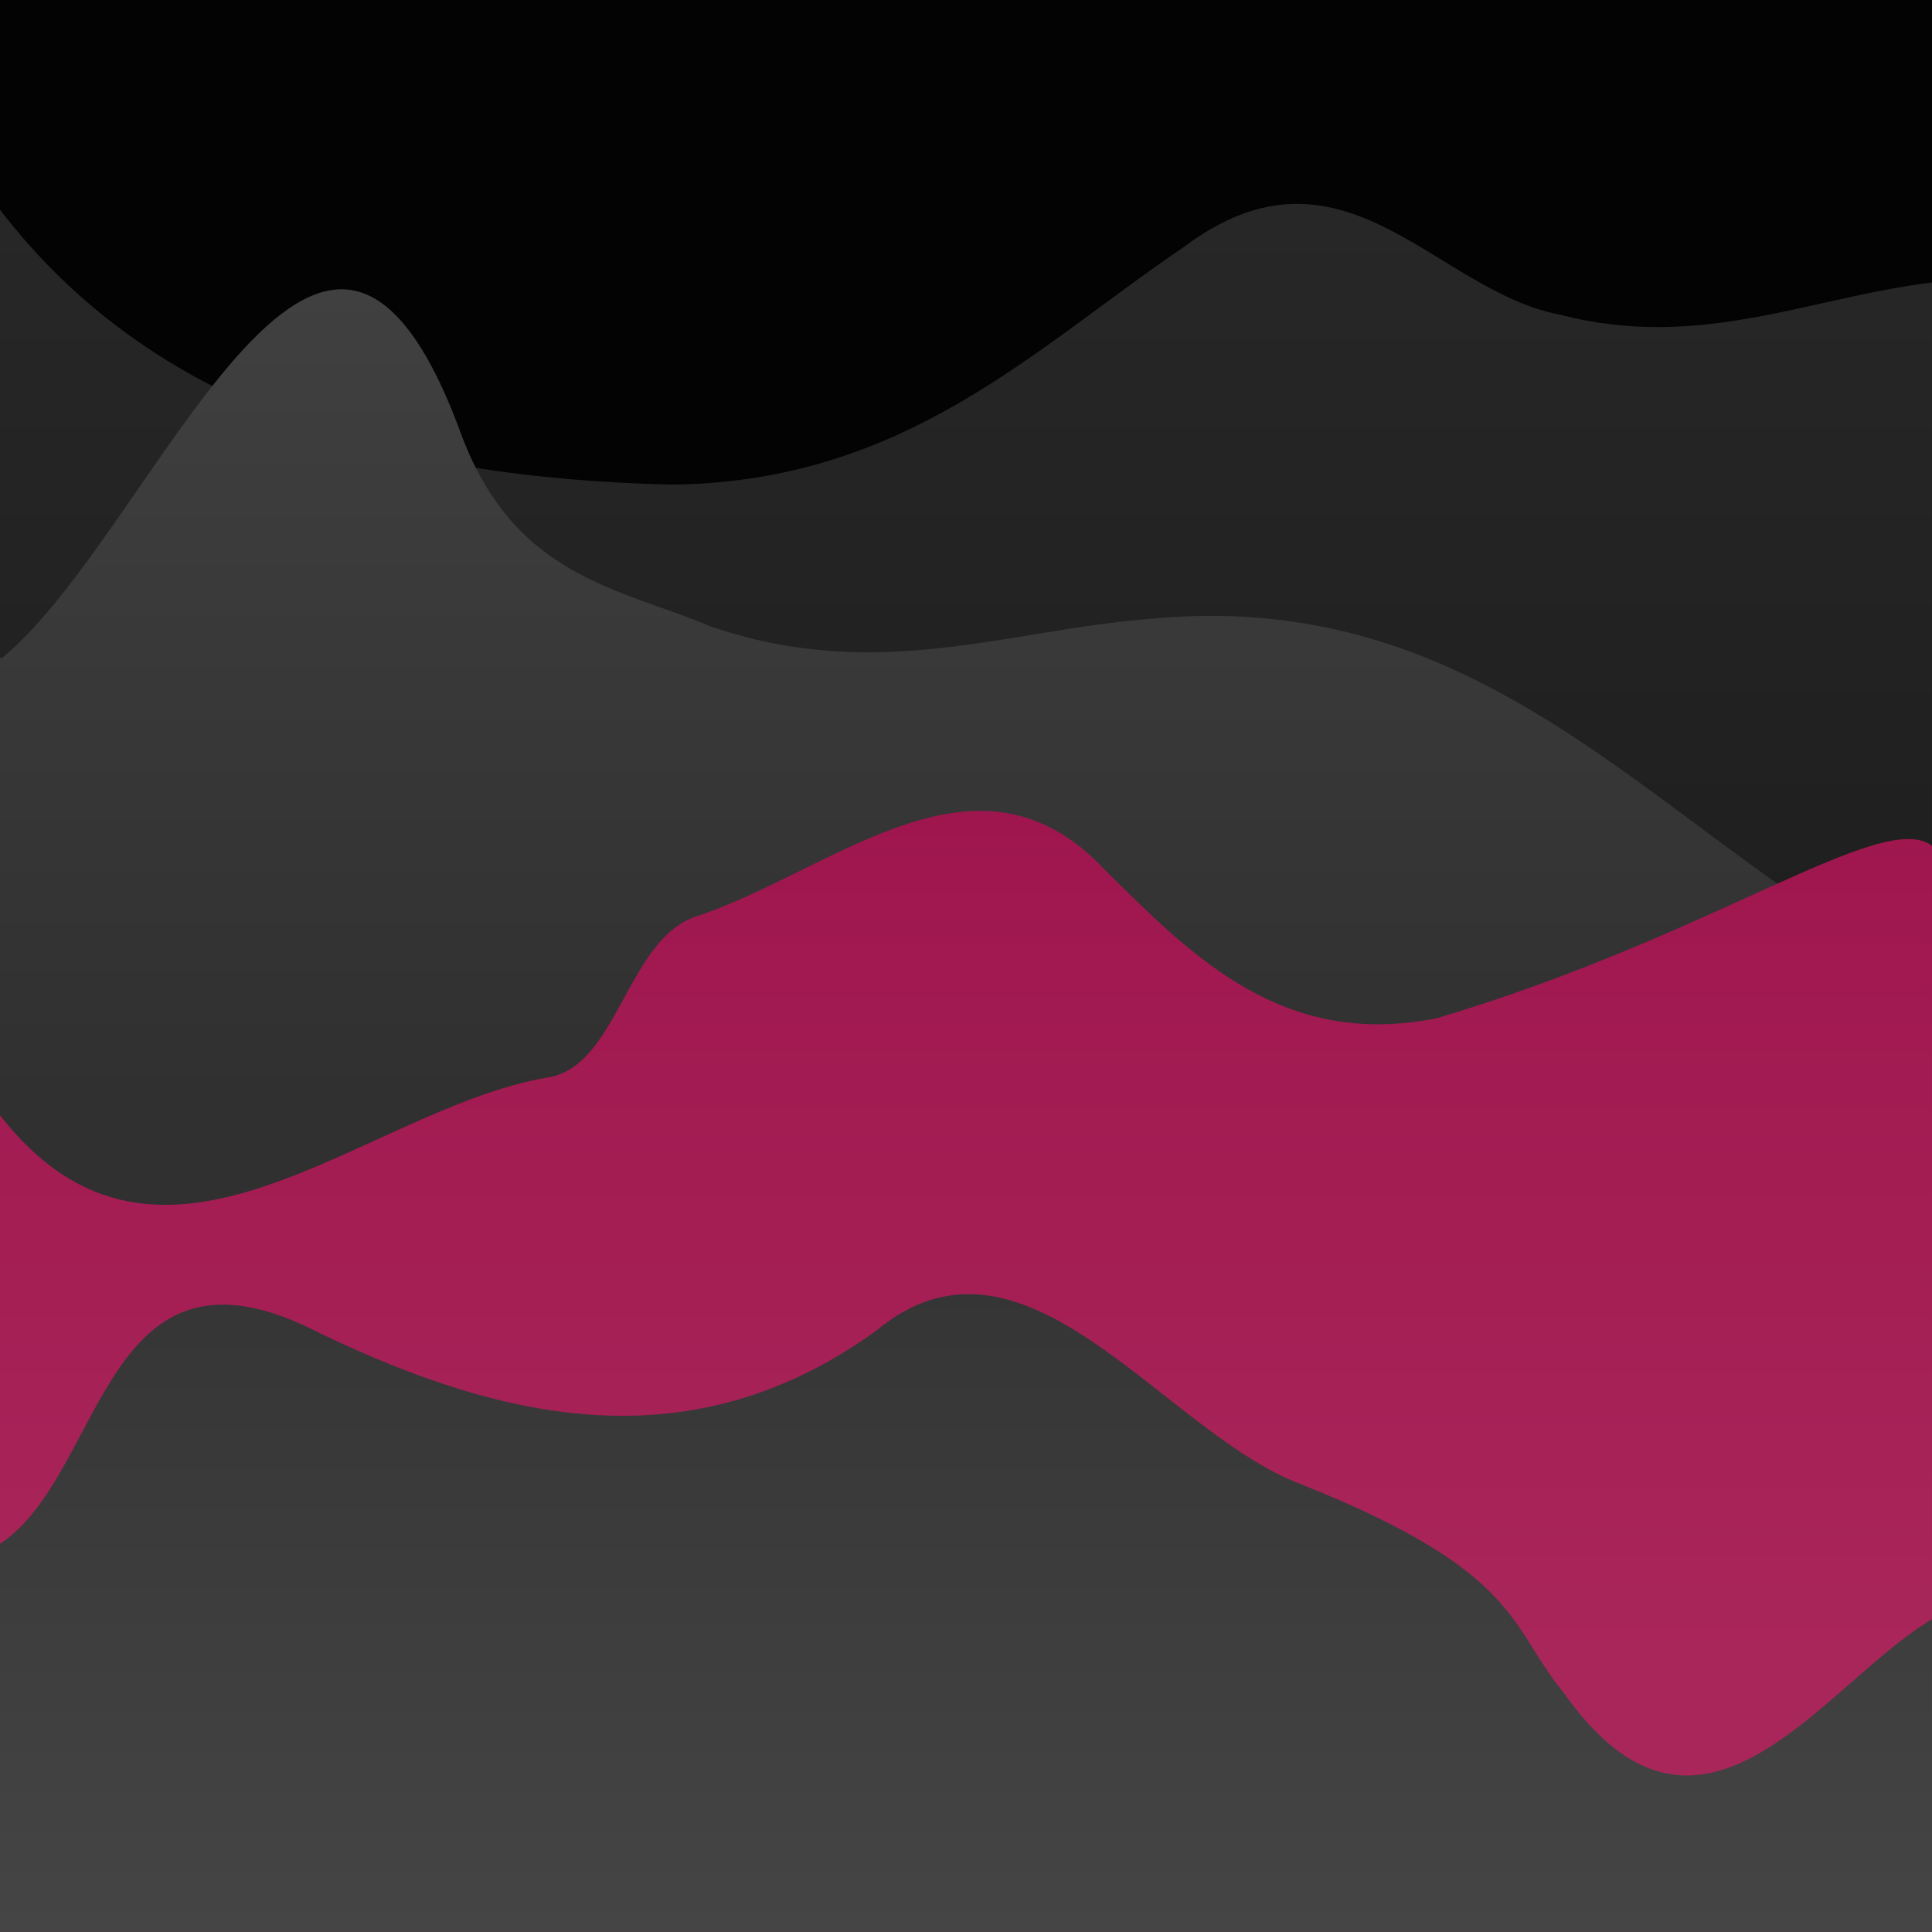
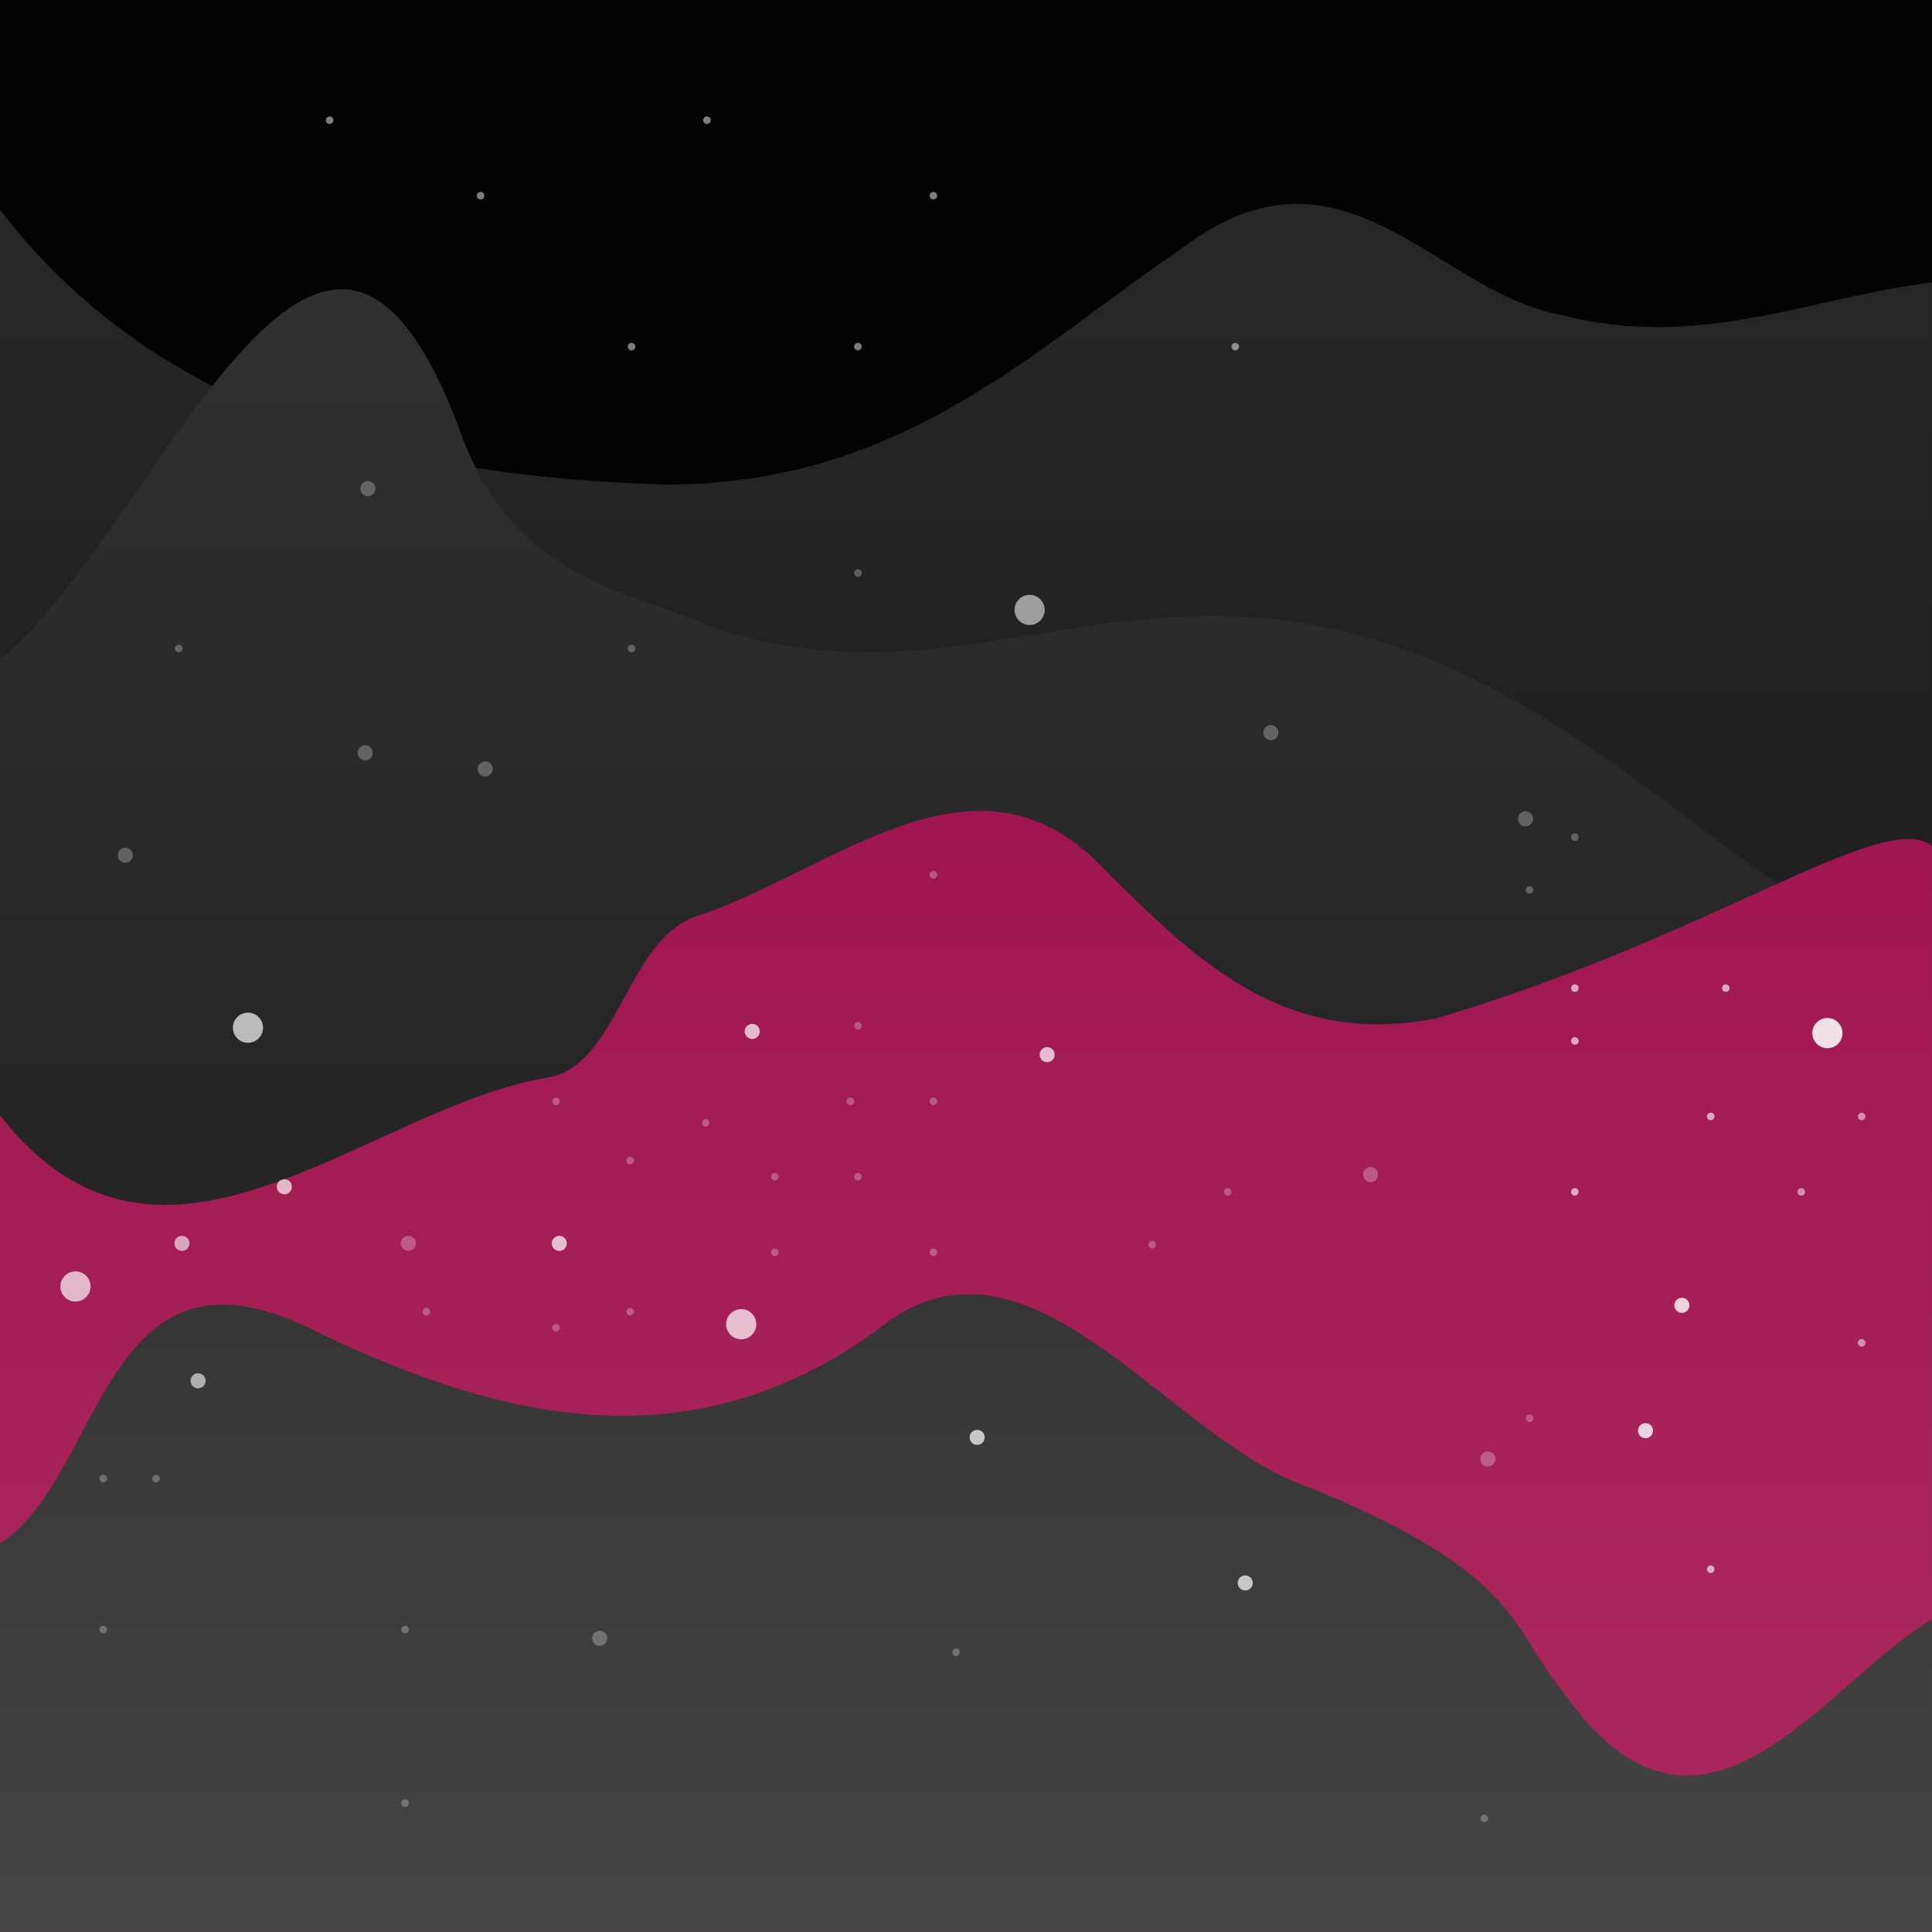
<svg xmlns="http://www.w3.org/2000/svg" xmlns:xlink="http://www.w3.org/1999/xlink" width="512" height="512" viewBox="0 0 135.467 135.467">
  <defs>
    <linearGradient id="d">
      <stop offset="0" stop-color="#353535" />
      <stop offset="1" stop-color="#454545" />
    </linearGradient>
    <linearGradient id="c">
      <stop offset="0" stop-color="#272727" />
      <stop offset="1" stop-color="#1f1f1f" />
    </linearGradient>
    <linearGradient id="b">
-       <stop offset="0" stop-color="#303030" />
-       <stop offset="1" stop-color="#404040" />
+       <stop offset="0" stop-color="#252525" />
+       <stop offset="1" stop-color="#303030" />
    </linearGradient>
    <linearGradient id="a">
      <stop offset="0" stop-color="#9f164e" />
      <stop offset="1" stop-color="#a9265a" />
    </linearGradient>
    <linearGradient xlink:href="#a" id="g" x1="231.325" y1="214.961" x2="231.325" y2="441.235" gradientUnits="userSpaceOnUse" />
    <linearGradient xlink:href="#b" id="f" x1="248.35" y1="291.303" x2="248.35" y2="76.14" gradientUnits="userSpaceOnUse" />
    <linearGradient xlink:href="#c" id="e" x1="226.274" y1="54.718" x2="226.274" y2="242.607" gradientUnits="userSpaceOnUse" />
    <linearGradient xlink:href="#d" id="h" x1="255.569" y1="341.618" x2="255.569" y2="512" gradientUnits="userSpaceOnUse" />
  </defs>
-   <g paint-order="fill markers stroke">
-     <path fill="#030303" d="M0 0h135.467v135.467H0z" />
-     <path d="M512 74.857c-4.057.499-8.064 1.156-12.043 1.905-3.979.749-7.93 1.59-11.871 2.459-7.883 1.736-15.733 3.577-23.715 4.996-3.991.71-8.014 1.314-12.092 1.746-4.077.432-8.21.692-12.416.715-4.206.022-8.486-.194-12.861-.713a100.007 100.007 0 01-13.43-2.537 49.243 49.243 0 01-6.144-1.563 63.733 63.733 0 01-5.975-2.275c-3.935-1.718-7.782-3.8-11.596-6.026-3.813-2.226-7.593-4.596-11.39-6.89-3.798-2.294-7.614-4.512-11.5-6.432a78.03 78.03 0 00-5.89-2.63 57.058 57.058 0 00-6.036-2.018 45.63 45.63 0 00-6.219-1.244 40.297 40.297 0 00-6.445-.301 39.83 39.83 0 00-6.707.806 44.313 44.313 0 00-7.01 2.079c-2.392.923-4.84 2.087-7.353 3.517-2.513 1.43-5.088 3.129-7.735 5.121-4.916 3.328-9.756 6.797-14.582 10.32-4.825 3.524-9.638 7.101-14.5 10.649-4.862 3.548-9.773 7.064-14.799 10.463-5.025 3.399-10.164 6.681-15.48 9.76-5.316 3.078-10.808 5.953-16.541 8.539a156.584 156.584 0 01-8.79 3.65 147.105 147.105 0 01-9.196 3.152 142.734 142.734 0 01-19.81 4.547c-3.476.542-7.043.968-10.71 1.268-3.667.3-7.432.471-11.307.508-9.233-.224-18.302-.7-27.183-1.467-4.44-.384-8.834-.84-13.178-1.373a328.119 328.119 0 01-12.877-1.836c-4.24-.692-8.429-1.468-12.56-2.328a264.19 264.19 0 01-12.223-2.844 239.044 239.044 0 01-11.87-3.39 217.906 217.906 0 01-11.497-3.965 200.452 200.452 0 01-11.11-4.565 186.369 186.369 0 01-10.7-5.193 175.556 175.556 0 01-10.278-5.848 167.835 167.835 0 01-9.834-6.533 163.098 163.098 0 01-9.373-7.244 161.27 161.27 0 01-8.893-7.98 162.608 162.608 0 01-8.398-8.749A166.96 166.96 0 010 55.573V512h512V74.857z" transform="scale(.26458)" fill="url(#e)" />
-     <path d="M512 258.432l-.213.45a211.997 211.997 0 01-12.558-6.556 267.322 267.322 0 01-12.114-7.28 366.712 366.712 0 01-11.771-7.827 584.817 584.817 0 01-11.54-8.205c-7.635-5.558-15.182-11.25-22.783-16.848-7.6-5.598-15.252-11.101-23.095-16.28a299.204 299.204 0 00-11.924-7.495 229.562 229.562 0 00-12.31-6.838 188.817 188.817 0 00-12.807-6.008 164.493 164.493 0 00-13.405-5.008 151.52 151.52 0 00-14.109-3.838 147.615 147.615 0 00-14.92-2.494 152.064 152.064 0 00-15.836-.98c-5.443-.056-11.056.17-16.857.705h-.008c-4.782.347-9.505.878-14.2 1.511-4.693.634-9.356 1.372-14.015 2.13-4.659.757-9.313 1.535-13.99 2.255s-9.377 1.38-14.125 1.9c-4.748.52-9.544.9-14.416 1.06-4.872.158-9.82.095-14.87-.27a127.358 127.358 0 01-7.652-.786 124.08 124.08 0 01-15.843-3.173 129.374 129.374 0 01-8.23-2.508l-.016-.008-.014-.008c-6.163-2.599-12.529-4.707-18.836-7.025-3.154-1.16-6.292-2.371-9.383-3.723-3.09-1.351-6.135-2.843-9.097-4.562-2.962-1.72-5.841-3.667-8.604-5.93a59.29 59.29 0 01-7.902-7.82 62.773 62.773 0 01-3.625-4.78 69.244 69.244 0 01-3.373-5.445 79.319 79.319 0 01-3.094-6.174 93.71 93.71 0 01-2.79-6.967 165.293 165.293 0 00-3.493-8.63 117.313 117.313 0 00-3.528-7.36 81.498 81.498 0 00-3.56-6.144 55.73 55.73 0 00-3.584-4.987 38.321 38.321 0 00-3.602-3.89 26.793 26.793 0 00-3.611-2.856 20.114 20.114 0 00-3.625-1.89 17.007 17.007 0 00-3.639-.99 16.714 16.714 0 00-3.658-.157c-1.226.08-2.458.29-3.695.621a24.363 24.363 0 00-3.733 1.348 33.145 33.145 0 00-3.773 2.027c-2.53 1.565-5.08 3.545-7.649 5.865-2.567 2.32-5.15 4.98-7.742 7.9-2.59 2.922-5.19 6.105-7.797 9.47-2.606 3.364-5.218 6.91-7.834 10.56-5.23 7.3-10.474 15.018-15.705 22.522a614.968 614.968 0 01-7.834 11.02c-2.607 3.568-5.209 7.006-7.804 10.235-2.596 3.23-5.186 6.251-7.768 8.987-2.582 2.735-5.156 5.185-7.723 7.271L0 174.141V512h512V258.432z" transform="scale(.26458)" fill="url(#f)" />
-     <path d="M512 224.143c-.823-.621-1.769-1.071-2.836-1.364-1.067-.292-2.254-.428-3.564-.42-1.31.009-2.743.162-4.295.444-1.553.282-3.227.694-5.02 1.222-3.586 1.057-7.653 2.58-12.197 4.46-4.544 1.879-9.566 4.116-15.059 6.6-5.493 2.486-11.459 5.218-17.892 8.09-6.434 2.873-13.334 5.886-20.7 8.929a559.06 559.06 0 01-23.484 9.11 472.875 472.875 0 01-26.238 8.643 85.53 85.53 0 01-7.397 1.141c-2.402.261-4.74.407-7.023.443a70.073 70.073 0 01-6.682-.209 66.826 66.826 0 01-18.22-4.066c-3.779-1.414-7.393-3.137-10.877-5.107-3.485-1.97-6.838-4.187-10.094-6.588-3.256-2.402-6.416-4.988-9.51-7.696-3.094-2.707-6.123-5.535-9.121-8.423-2.998-2.889-5.965-5.835-8.934-8.78-2.104-2.254-4.223-4.227-6.357-5.943a48.18 48.18 0 00-6.441-4.399 41.406 41.406 0 00-6.52-2.992 39.609 39.609 0 00-6.59-1.728 42.25 42.25 0 00-6.652-.6 49.554 49.554 0 00-6.71.387 62.411 62.411 0 00-6.757 1.232 82.977 82.977 0 00-6.799 1.942c-4.545 1.498-9.114 3.375-13.695 5.445-4.581 2.07-9.175 4.331-13.774 6.6-4.598 2.268-9.202 4.543-13.798 6.638-4.597 2.095-9.188 4.012-13.764 5.56a18.28 18.28 0 00-3.357 1.382 20.67 20.67 0 00-3.014 1.966c-1.907 1.487-3.617 3.306-5.197 5.338-1.58 2.033-3.032 4.28-4.416 6.621-1.385 2.342-2.703 4.78-4.022 7.196-1.319 2.415-2.637 4.808-4.021 7.06-1.384 2.253-2.833 4.365-4.412 6.22a27.818 27.818 0 01-2.475 2.57 20.48 20.48 0 01-2.719 2.095 16.678 16.678 0 01-3.013 1.531 15.7 15.7 0 01-3.354.88c-3.05.525-6.119 1.24-9.201 2.103-3.083.863-6.18 1.874-9.287 2.996-6.214 2.244-12.469 4.928-18.737 7.74-6.267 2.812-12.548 5.753-18.81 8.51a298.878 298.878 0 01-9.377 3.959 174.75 174.75 0 01-9.33 3.45A116.06 116.06 0 0161 317.038a82.57 82.57 0 01-9.168 1.73c-3.038.39-6.057.578-9.053.524a51.358 51.358 0 01-8.916-.922 47.304 47.304 0 01-8.758-2.6 49.962 49.962 0 01-8.578-4.511c-2.826-1.848-5.62-4.053-8.377-6.655-2.755-2.601-5.473-5.6-8.15-9.033V512h512V224.143z" transform="scale(.26458)" fill="url(#g)" />
-     <path d="M512 429.143c-1.799 1.055-3.611 2.26-5.438 3.576a121.609 121.609 0 00-5.519 4.248c-3.708 3.01-7.471 6.327-11.293 9.67-3.822 3.342-7.703 6.71-11.643 9.82a122.763 122.763 0 01-5.955 4.436c-2 1.39-4.014 2.682-6.045 3.837-2.03 1.156-4.076 2.178-6.138 3.028a38.91 38.91 0 01-6.235 2.002 30.349 30.349 0 01-6.328.77 27.29 27.29 0 01-6.424-.678 29.577 29.577 0 01-6.523-2.338c-2.191-1.08-4.399-2.47-6.623-4.207-2.224-1.738-4.466-3.824-6.725-6.291-2.258-2.468-4.533-5.32-6.826-8.588-1.781-2.137-3.287-4.235-4.672-6.317-1.385-2.081-2.65-4.145-3.949-6.215-1.3-2.069-2.634-4.143-4.158-6.244a63.14 63.14 0 00-5.297-6.404c-2.06-2.176-4.464-4.4-7.37-6.693-2.904-2.294-6.308-4.66-10.368-7.116-4.06-2.456-8.776-5.002-14.303-7.664-5.527-2.66-11.865-5.437-19.168-8.347a63.407 63.407 0 01-6.893-3.07 93.704 93.704 0 01-6.894-3.954c-4.599-2.884-9.202-6.22-13.815-9.736-4.612-3.516-9.235-7.213-13.873-10.816-4.637-3.604-9.29-7.115-13.964-10.262a121.553 121.553 0 00-7.026-4.414 81.841 81.841 0 00-7.062-3.662c-2.36-1.074-4.726-1.988-7.1-2.71a43.135 43.135 0 00-7.144-1.55 35.394 35.394 0 00-7.19-.19c-2.405.187-4.82.636-7.242 1.38-2.423.742-4.855 1.78-7.297 3.148-2.442 1.367-4.895 3.063-7.357 5.123a135.597 135.597 0 01-9.1 6.025 122.993 122.993 0 01-9.117 5.008 114.217 114.217 0 01-9.131 4.037 108.956 108.956 0 01-9.147 3.111 106.969 106.969 0 01-18.335 3.643c-3.06.336-6.124.542-9.188.625-3.064.083-6.131.044-9.2-.11a129.526 129.526 0 01-9.208-.796 143.52 143.52 0 01-9.22-1.438 161.476 161.476 0 01-9.231-2.027 184.121 184.121 0 01-9.239-2.574c-6.162-1.887-12.328-4.104-18.5-6.59-6.171-2.486-12.348-5.242-18.527-8.201-3.621-1.887-7.012-3.393-10.193-4.555-3.182-1.162-6.153-1.977-8.938-2.484-2.784-.508-5.381-.706-7.812-.631a28.784 28.784 0 00-6.817 1.01 27.196 27.196 0 00-5.95 2.439 31.425 31.425 0 00-5.214 3.652c-1.63 1.397-3.157 2.959-4.605 4.653-1.449 1.694-2.817 3.519-4.127 5.44-2.621 3.84-5.011 8.064-7.34 12.384-2.329 4.32-4.597 8.738-6.979 12.967a128.961 128.961 0 01-3.68 6.168 74.573 74.573 0 01-3.976 5.67c-1.39 1.784-2.852 3.45-4.406 4.963-1.554 1.512-3.201 2.87-4.963 4.039V512h512v-82.857z" transform="scale(.26458)" fill="url(#h)" />
+   <g transform="translate(0 -161.533)" paint-order="fill markers stroke">
+     <path fill="#030303" d="M0 161.533h135.467V297H0z" />
+     <path d="M512 74.857c-4.057.499-8.064 1.156-12.043 1.905-3.979.749-7.93 1.59-11.871 2.459-7.883 1.736-15.733 3.577-23.715 4.996-3.991.71-8.014 1.314-12.092 1.746-4.077.432-8.21.692-12.416.715-4.206.022-8.486-.194-12.861-.713a100.007 100.007 0 01-13.43-2.537 49.243 49.243 0 01-6.144-1.563 63.733 63.733 0 01-5.975-2.275c-3.935-1.718-7.782-3.8-11.596-6.026-3.813-2.226-7.593-4.596-11.39-6.89-3.798-2.294-7.614-4.512-11.5-6.432a78.03 78.03 0 00-5.89-2.63 57.058 57.058 0 00-6.036-2.018 45.63 45.63 0 00-6.219-1.244 40.297 40.297 0 00-6.445-.301 39.83 39.83 0 00-6.707.806 44.313 44.313 0 00-7.01 2.079c-2.392.923-4.84 2.087-7.353 3.517-2.513 1.43-5.088 3.129-7.735 5.121-4.916 3.328-9.756 6.797-14.582 10.32-4.825 3.524-9.638 7.101-14.5 10.649-4.862 3.548-9.773 7.064-14.799 10.463-5.025 3.399-10.164 6.681-15.48 9.76-5.316 3.078-10.808 5.953-16.541 8.539a156.584 156.584 0 01-8.79 3.65 147.105 147.105 0 01-9.196 3.152 142.734 142.734 0 01-19.81 4.547c-3.476.542-7.043.968-10.71 1.268-3.667.3-7.432.471-11.307.508-9.233-.224-18.302-.7-27.183-1.467-4.44-.384-8.834-.84-13.178-1.373a328.119 328.119 0 01-12.877-1.836c-4.24-.692-8.429-1.468-12.56-2.328a264.19 264.19 0 01-12.223-2.844 239.044 239.044 0 01-11.87-3.39 217.906 217.906 0 01-11.497-3.965 200.452 200.452 0 01-11.11-4.565 186.369 186.369 0 01-10.7-5.193 175.556 175.556 0 01-10.278-5.848 167.835 167.835 0 01-9.834-6.533 163.098 163.098 0 01-9.373-7.244 161.27 161.27 0 01-8.893-7.98 162.608 162.608 0 01-8.398-8.749A166.96 166.96 0 010 55.573V512h512V74.857z" transform="matrix(.26458 0 0 .26458 0 161.533)" fill="url(#e)" />
+     <path d="M512 258.432l-.213.45a211.997 211.997 0 01-12.558-6.556 267.322 267.322 0 01-12.114-7.28 366.712 366.712 0 01-11.771-7.827 584.817 584.817 0 01-11.54-8.205c-7.635-5.558-15.182-11.25-22.783-16.848-7.6-5.598-15.252-11.101-23.095-16.28a299.204 299.204 0 00-11.924-7.495 229.562 229.562 0 00-12.31-6.838 188.817 188.817 0 00-12.807-6.008 164.493 164.493 0 00-13.405-5.008 151.52 151.52 0 00-14.109-3.838 147.615 147.615 0 00-14.92-2.494 152.064 152.064 0 00-15.836-.98c-5.443-.056-11.056.17-16.857.705h-.008c-4.782.347-9.505.878-14.2 1.511-4.693.634-9.356 1.372-14.015 2.13-4.659.757-9.313 1.535-13.99 2.255s-9.377 1.38-14.125 1.9c-4.748.52-9.544.9-14.416 1.06-4.872.158-9.82.095-14.87-.27a127.358 127.358 0 01-7.652-.786 124.08 124.08 0 01-15.843-3.173 129.374 129.374 0 01-8.23-2.508l-.016-.008-.014-.008c-6.163-2.599-12.529-4.707-18.836-7.025-3.154-1.16-6.292-2.371-9.383-3.723-3.09-1.351-6.135-2.843-9.097-4.562-2.962-1.72-5.841-3.667-8.604-5.93a59.29 59.29 0 01-7.902-7.82 62.773 62.773 0 01-3.625-4.78 69.244 69.244 0 01-3.373-5.445 79.319 79.319 0 01-3.094-6.174 93.71 93.71 0 01-2.79-6.967 165.293 165.293 0 00-3.493-8.63 117.313 117.313 0 00-3.528-7.36 81.498 81.498 0 00-3.56-6.144 55.73 55.73 0 00-3.584-4.987 38.321 38.321 0 00-3.602-3.89 26.793 26.793 0 00-3.611-2.856 20.114 20.114 0 00-3.625-1.89 17.007 17.007 0 00-3.639-.99 16.714 16.714 0 00-3.658-.157c-1.226.08-2.458.29-3.695.621a24.363 24.363 0 00-3.733 1.348 33.145 33.145 0 00-3.773 2.027c-2.53 1.565-5.08 3.545-7.649 5.865-2.567 2.32-5.15 4.98-7.742 7.9-2.59 2.922-5.19 6.105-7.797 9.47-2.606 3.364-5.218 6.91-7.834 10.56-5.23 7.3-10.474 15.018-15.705 22.522a614.968 614.968 0 01-7.834 11.02c-2.607 3.568-5.209 7.006-7.804 10.235-2.596 3.23-5.186 6.251-7.768 8.987-2.582 2.735-5.156 5.185-7.723 7.271L0 174.141V512h512V258.432z" transform="matrix(.26458 0 0 .26458 0 161.533)" fill="url(#f)" />
+     <path d="M512 224.143c-.823-.621-1.769-1.071-2.836-1.364-1.067-.292-2.254-.428-3.564-.42-1.31.009-2.743.162-4.295.444-1.553.282-3.227.694-5.02 1.222-3.586 1.057-7.653 2.58-12.197 4.46-4.544 1.879-9.566 4.116-15.059 6.6-5.493 2.486-11.459 5.218-17.892 8.09-6.434 2.873-13.334 5.886-20.7 8.929a559.06 559.06 0 01-23.484 9.11 472.875 472.875 0 01-26.238 8.643 85.53 85.53 0 01-7.397 1.141c-2.402.261-4.74.407-7.023.443a70.073 70.073 0 01-6.682-.209 66.826 66.826 0 01-18.22-4.066c-3.779-1.414-7.393-3.137-10.877-5.107-3.485-1.97-6.838-4.187-10.094-6.588-3.256-2.402-6.416-4.988-9.51-7.696-3.094-2.707-6.123-5.535-9.121-8.423-2.998-2.889-5.965-5.835-8.934-8.78-2.104-2.254-4.223-4.227-6.357-5.943a48.18 48.18 0 00-6.441-4.399 41.406 41.406 0 00-6.52-2.992 39.609 39.609 0 00-6.59-1.728 42.25 42.25 0 00-6.652-.6 49.554 49.554 0 00-6.71.387 62.411 62.411 0 00-6.757 1.232 82.977 82.977 0 00-6.799 1.942c-4.545 1.498-9.114 3.375-13.695 5.445-4.581 2.07-9.175 4.331-13.774 6.6-4.598 2.268-9.202 4.543-13.798 6.638-4.597 2.095-9.188 4.012-13.764 5.56a18.28 18.28 0 00-3.357 1.382 20.67 20.67 0 00-3.014 1.966c-1.907 1.487-3.617 3.306-5.197 5.338-1.58 2.033-3.032 4.28-4.416 6.621-1.385 2.342-2.703 4.78-4.022 7.196-1.319 2.415-2.637 4.808-4.021 7.06-1.384 2.253-2.833 4.365-4.412 6.22a27.818 27.818 0 01-2.475 2.57 20.48 20.48 0 01-2.719 2.095 16.678 16.678 0 01-3.013 1.531 15.7 15.7 0 01-3.354.88c-3.05.525-6.119 1.24-9.201 2.103-3.083.863-6.18 1.874-9.287 2.996-6.214 2.244-12.469 4.928-18.737 7.74-6.267 2.812-12.548 5.753-18.81 8.51a298.878 298.878 0 01-9.377 3.959 174.75 174.75 0 01-9.33 3.45A116.06 116.06 0 0161 317.038a82.57 82.57 0 01-9.168 1.73c-3.038.39-6.057.578-9.053.524a51.358 51.358 0 01-8.916-.922 47.304 47.304 0 01-8.758-2.6 49.962 49.962 0 01-8.578-4.511c-2.826-1.848-5.62-4.053-8.377-6.655-2.755-2.601-5.473-5.6-8.15-9.033V512h512V224.143z" transform="matrix(.26458 0 0 .26458 0 161.533)" fill="url(#g)" />
+     <path d="M512 429.143c-1.799 1.055-3.611 2.26-5.438 3.576a121.609 121.609 0 00-5.519 4.248c-3.708 3.01-7.471 6.327-11.293 9.67-3.822 3.342-7.703 6.71-11.643 9.82a122.763 122.763 0 01-5.955 4.436c-2 1.39-4.014 2.682-6.045 3.837-2.03 1.156-4.076 2.178-6.138 3.028a38.91 38.91 0 01-6.235 2.002 30.349 30.349 0 01-6.328.77 27.29 27.29 0 01-6.424-.678 29.577 29.577 0 01-6.523-2.338c-2.191-1.08-4.399-2.47-6.623-4.207-2.224-1.738-4.466-3.824-6.725-6.291-2.258-2.468-4.533-5.32-6.826-8.588-1.781-2.137-3.287-4.235-4.672-6.317-1.385-2.081-2.65-4.145-3.949-6.215-1.3-2.069-2.634-4.143-4.158-6.244a63.14 63.14 0 00-5.297-6.404c-2.06-2.176-4.464-4.4-7.37-6.693-2.904-2.294-6.308-4.66-10.368-7.116-4.06-2.456-8.776-5.002-14.303-7.664-5.527-2.66-11.865-5.437-19.168-8.347a63.407 63.407 0 01-6.893-3.07 93.704 93.704 0 01-6.894-3.954c-4.599-2.884-9.202-6.22-13.815-9.736-4.612-3.516-9.235-7.213-13.873-10.816-4.637-3.604-9.29-7.115-13.964-10.262a121.553 121.553 0 00-7.026-4.414 81.841 81.841 0 00-7.062-3.662c-2.36-1.074-4.726-1.988-7.1-2.71a43.135 43.135 0 00-7.144-1.55 35.394 35.394 0 00-7.19-.19c-2.405.187-4.82.636-7.242 1.38-2.423.742-4.855 1.78-7.297 3.148-2.442 1.367-4.895 3.063-7.357 5.123a135.597 135.597 0 01-9.1 6.025 122.993 122.993 0 01-9.117 5.008 114.217 114.217 0 01-9.131 4.037 108.956 108.956 0 01-9.147 3.111 106.969 106.969 0 01-18.335 3.643c-3.06.336-6.124.542-9.188.625-3.064.083-6.131.044-9.2-.11a129.526 129.526 0 01-9.208-.796 143.52 143.52 0 01-9.22-1.438 161.476 161.476 0 01-9.231-2.027 184.121 184.121 0 01-9.239-2.574c-6.162-1.887-12.328-4.104-18.5-6.59-6.171-2.486-12.348-5.242-18.527-8.201-3.621-1.887-7.012-3.393-10.193-4.555-3.182-1.162-6.153-1.977-8.938-2.484-2.784-.508-5.381-.706-7.812-.631a28.784 28.784 0 00-6.817 1.01 27.196 27.196 0 00-5.95 2.439 31.425 31.425 0 00-5.214 3.652c-1.63 1.397-3.157 2.959-4.605 4.653-1.449 1.694-2.817 3.519-4.127 5.44-2.621 3.84-5.011 8.064-7.34 12.384-2.329 4.32-4.597 8.738-6.979 12.967a128.961 128.961 0 01-3.68 6.168 74.573 74.573 0 01-3.976 5.67c-1.39 1.784-2.852 3.45-4.406 4.963-1.554 1.512-3.201 2.87-4.963 4.039V512h512v-82.857z" transform="matrix(.26458 0 0 .26458 0 161.533)" fill="url(#h)" />
+     <circle cx="17.387" cy="233.594" r="1.058" fill="#fff" fill-opacity=".686" />
+     <circle r="1.058" cy="254.383" cx="51.972" fill="#fff" fill-opacity=".712" />
+     <circle cx="5.292" cy="251.737" r="1.058" fill="#fff" fill-opacity=".686" />
+     <circle r="1.058" cy="233.972" cx="128.134" fill="#fff" fill-opacity=".871" />
+     <circle cx="72.193" cy="204.301" r="1.058" fill="#fff" fill-opacity=".557" />
+     <circle cx="104.321" cy="263.833" r=".529" fill="#fff" fill-opacity=".269" />
+     <circle r=".529" cy="253.06" cx="117.929" fill="#fff" fill-opacity=".799" />
+     <circle cx="115.377" cy="261.848" r=".529" fill="#fff" fill-opacity=".799" />
+     <circle r=".529" cy="272.526" cx="87.313" fill="#fff" fill-opacity=".712" />
+     <circle cx="96.1" cy="243.894" r=".529" fill="#fff" fill-opacity=".269" />
+     <circle r=".529" cy="212.9" cx="89.108" fill="#fff" fill-opacity=".269" />
+     <circle cx="106.967" cy="218.948" r=".529" fill="#fff" fill-opacity=".269" />
+     <circle r=".529" cy="215.452" cx="34.018" fill="#fff" fill-opacity=".269" />
+     <circle cx="42.05" cy="276.4" r=".529" fill="#fff" fill-opacity=".269" />
+     <circle r=".529" cy="235.484" cx="73.422" fill="#fff" fill-opacity=".712" />
+     <circle cx="25.797" cy="195.797" r=".529" fill="#fff" fill-opacity=".269" />
+     <circle cy="214.318" cx="25.608" r=".529" fill="#fff" fill-opacity=".269" />
+     <circle cx="8.788" cy="221.499" r=".529" fill="#fff" fill-opacity=".269" />
+     <circle r=".529" cy="248.714" cx="28.632" fill="#fff" fill-opacity=".269" />
+     <circle cx="13.891" cy="258.352" r=".529" fill="#fff" fill-opacity=".598" />
+     <circle r=".529" cy="244.745" cx="19.938" fill="#fff" fill-opacity=".686" />
+     <circle cx="52.746" cy="233.854" r=".529" fill="#fff" fill-opacity=".712" />
+     <circle r=".529" cy="262.318" cx="68.514" fill="#fff" fill-opacity=".712" />
+     <circle cx="80.792" cy="248.808" r=".265" fill="#fff" fill-opacity=".269" />
+     <circle r=".265" cy="245.104" cx="86.084" fill="#fff" fill-opacity=".269" />
+     <circle cx="107.251" cy="260.979" r=".265" fill="#fff" fill-opacity=".269" />
+     <circle r=".265" cy="223.937" cx="107.251" fill="#fff" fill-opacity=".269" />
+     <circle cx="110.426" cy="220.233" r=".265" fill="#fff" fill-opacity=".269" />
+     <circle r=".265" cy="230.816" cx="121.009" fill="#fff" fill-opacity=".625" />
+     <circle cx="110.426" cy="230.816" r=".265" fill="#fff" fill-opacity=".625" />
+     <circle r=".265" cy="234.52" cx="110.426" fill="#fff" fill-opacity=".625" />
+     <circle cx="110.426" cy="245.104" r=".265" fill="#fff" fill-opacity=".625" />
+     <circle r=".265" cy="245.104" cx="126.301" fill="#fff" fill-opacity=".511" />
+     <circle cx="130.534" cy="255.687" r=".265" fill="#fff" fill-opacity=".511" />
+     <circle r=".265" cy="239.812" cx="130.534" fill="#fff" fill-opacity=".511" />
+     <circle cx="119.951" cy="239.812" r=".265" fill="#fff" fill-opacity=".625" />
+     <circle r=".265" cy="271.562" cx="119.951" fill="#fff" fill-opacity=".625" />
+     <circle cx="104.076" cy="289.025" r=".265" fill="#fff" fill-opacity=".269" />
+     <circle r=".265" cy="277.383" cx="67.034" fill="#fff" fill-opacity=".269" />
+     <circle cx="28.405" cy="287.966" r=".265" fill="#fff" fill-opacity=".269" />
+     <circle r=".265" cy="275.795" cx="28.405" fill="#fff" fill-opacity=".269" />
+     <circle cx="12.53" cy="207.004" r=".265" fill="#fff" fill-opacity=".269" />
+     <circle r=".265" cy="207.004" cx="44.28" fill="#fff" fill-opacity=".269" />
+     <circle cx="44.28" cy="185.837" r=".265" fill="#fff" fill-opacity=".481" />
+     <circle r=".265" cy="185.837" cx="60.155" fill="#fff" fill-opacity=".481" />
+     <circle cx="60.155" cy="201.712" r=".265" fill="#fff" fill-opacity=".269" />
+     <circle r=".265" cy="169.962" cx="23.113" fill="#fff" fill-opacity=".481" />
+     <circle cx="49.572" cy="169.962" r=".265" fill="#fff" fill-opacity=".481" />
+     <circle r=".265" cy="175.254" cx="33.697" fill="#fff" fill-opacity=".481" />
+     <circle cx="65.447" cy="175.254" r=".265" fill="#fff" fill-opacity=".481" />
+     <circle r=".265" cy="185.837" cx="86.613" fill="#fff" fill-opacity=".481" />
+     <circle cx="65.447" cy="222.879" r=".265" fill="#fff" fill-opacity=".269" />
+     <circle r=".265" cy="249.337" cx="65.447" fill="#fff" fill-opacity=".269" />
+     <circle cx="49.477" cy="240.266" r=".265" fill="#fff" fill-opacity=".269" />
+     <circle r=".265" cy="254.629" cx="38.988" fill="#fff" fill-opacity=".269" />
+     <circle cx="38.988" cy="238.754" r=".265" fill="#fff" fill-opacity=".269" />
+     <circle r=".265" cy="238.754" cx="65.447" fill="#fff" fill-opacity=".269" />
+     <circle cx="60.155" cy="233.462" r=".265" fill="#fff" fill-opacity=".269" />
+     <circle r=".265" cy="244.045" cx="60.155" fill="#fff" fill-opacity=".269" />
+     <circle cx="54.334" cy="244.045" r=".265" fill="#fff" fill-opacity=".269" />
+     <circle r=".265" cy="249.337" cx="54.334" fill="#fff" fill-opacity=".269" />
+     <circle cx="59.626" cy="238.754" r=".265" fill="#fff" fill-opacity=".269" />
+     <circle cx="12.757" cy="248.714" r=".529" fill="#fff" fill-opacity=".598" />
+     <circle r=".529" cy="248.714" cx="39.215" fill="#fff" fill-opacity=".712" />
+     <circle r=".265" cy="242.911" cx="44.185" fill="#fff" fill-opacity=".269" />
+     <circle cx="44.185" cy="253.495" r=".265" fill="#fff" fill-opacity=".269" />
+     <circle r=".265" cy="253.495" cx="29.898" fill="#fff" fill-opacity=".269" />
+     <circle cx="7.238" cy="275.795" r=".265" fill="#fff" fill-opacity=".269" />
+     <circle r=".265" cy="265.212" cx="7.238" fill="#fff" fill-opacity=".269" />
+     <circle cx="10.942" cy="265.212" r=".265" fill="#fff" fill-opacity=".269" />
  </g>
</svg>
